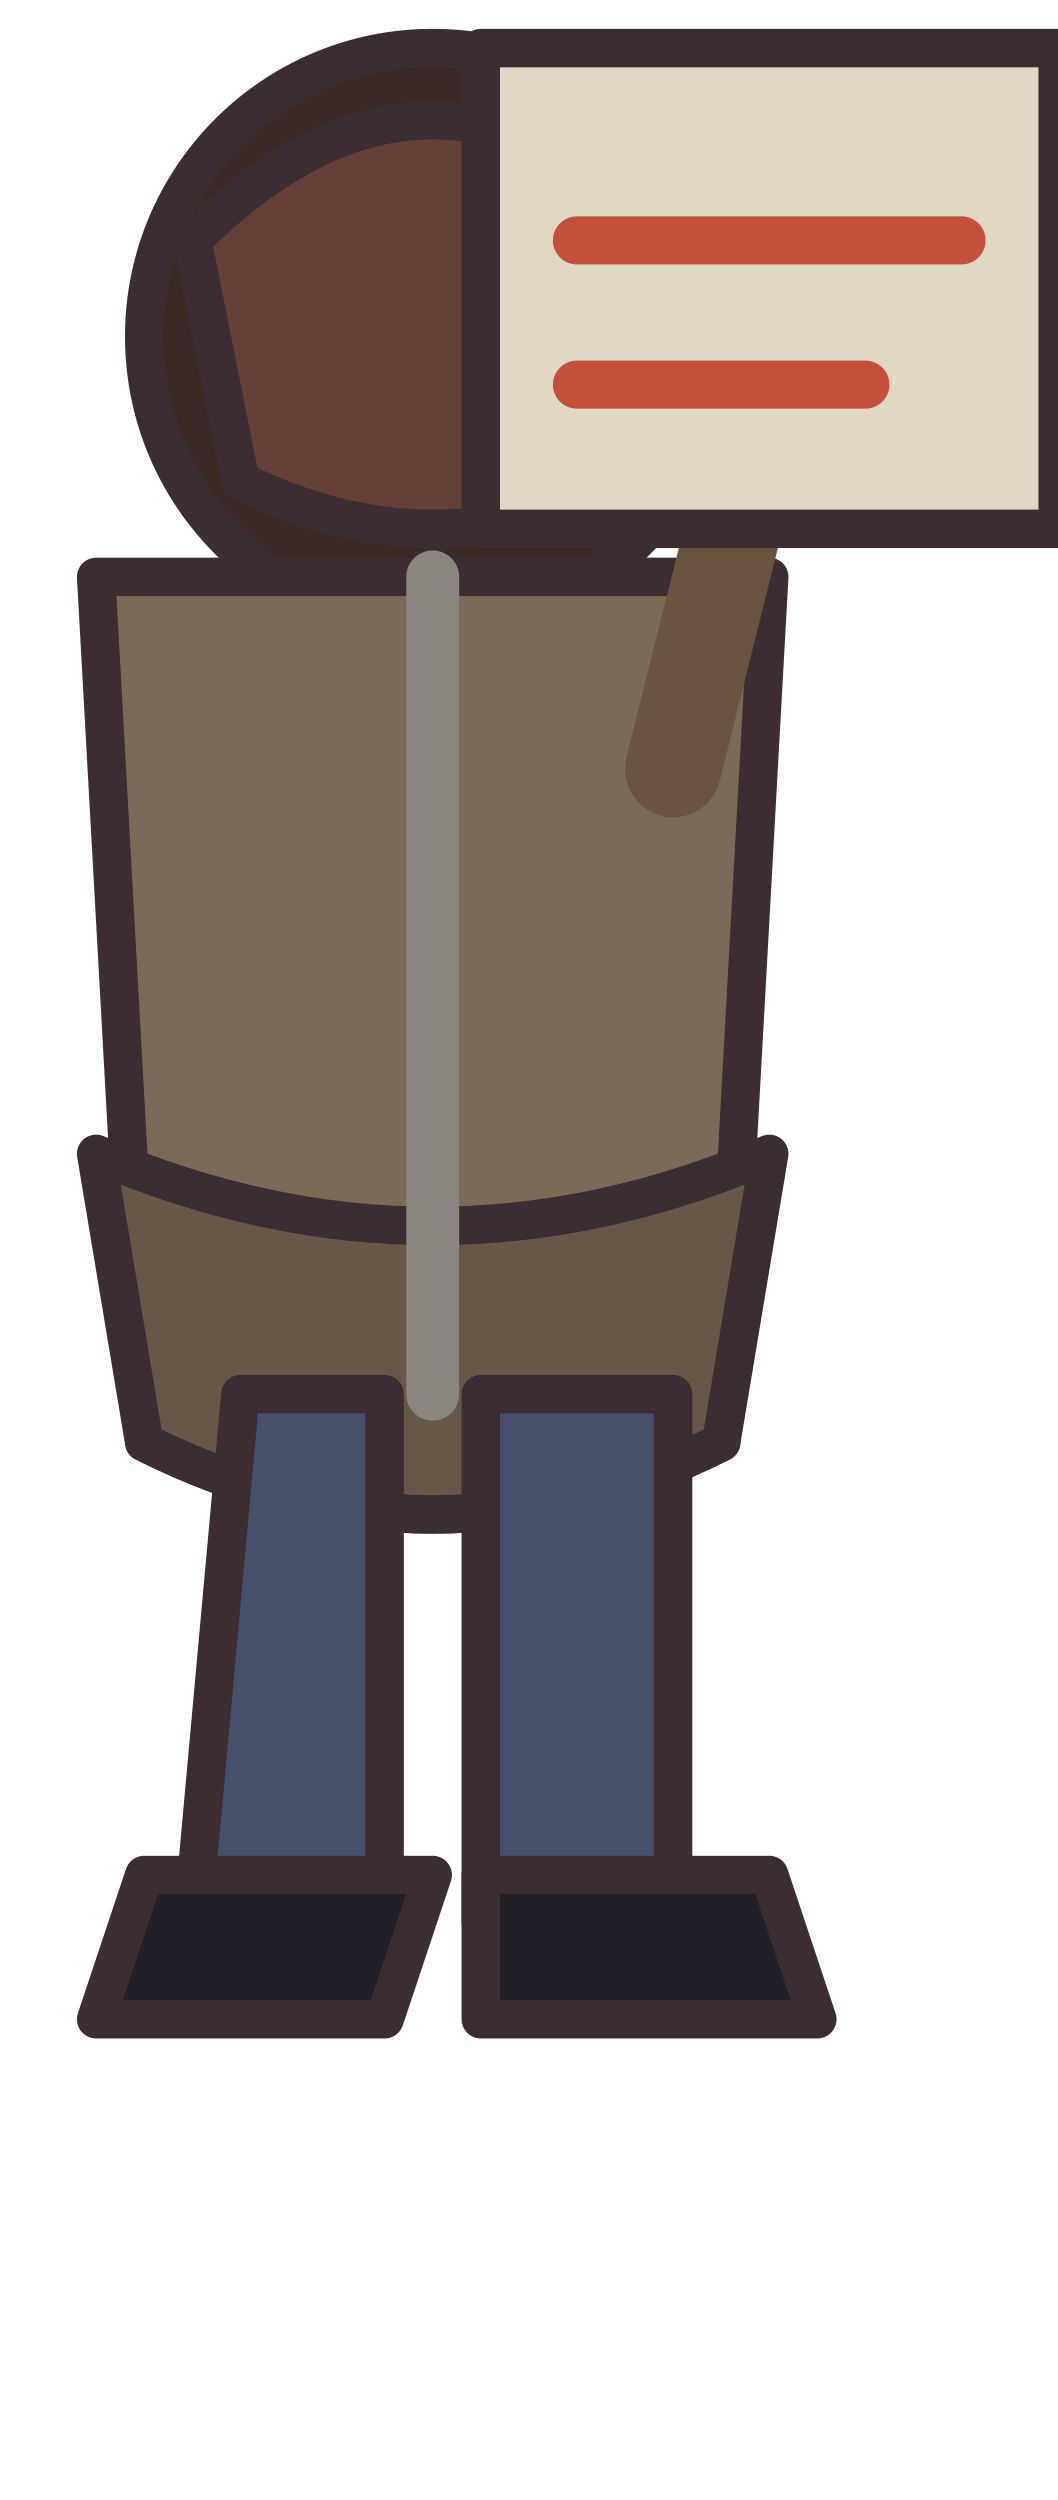
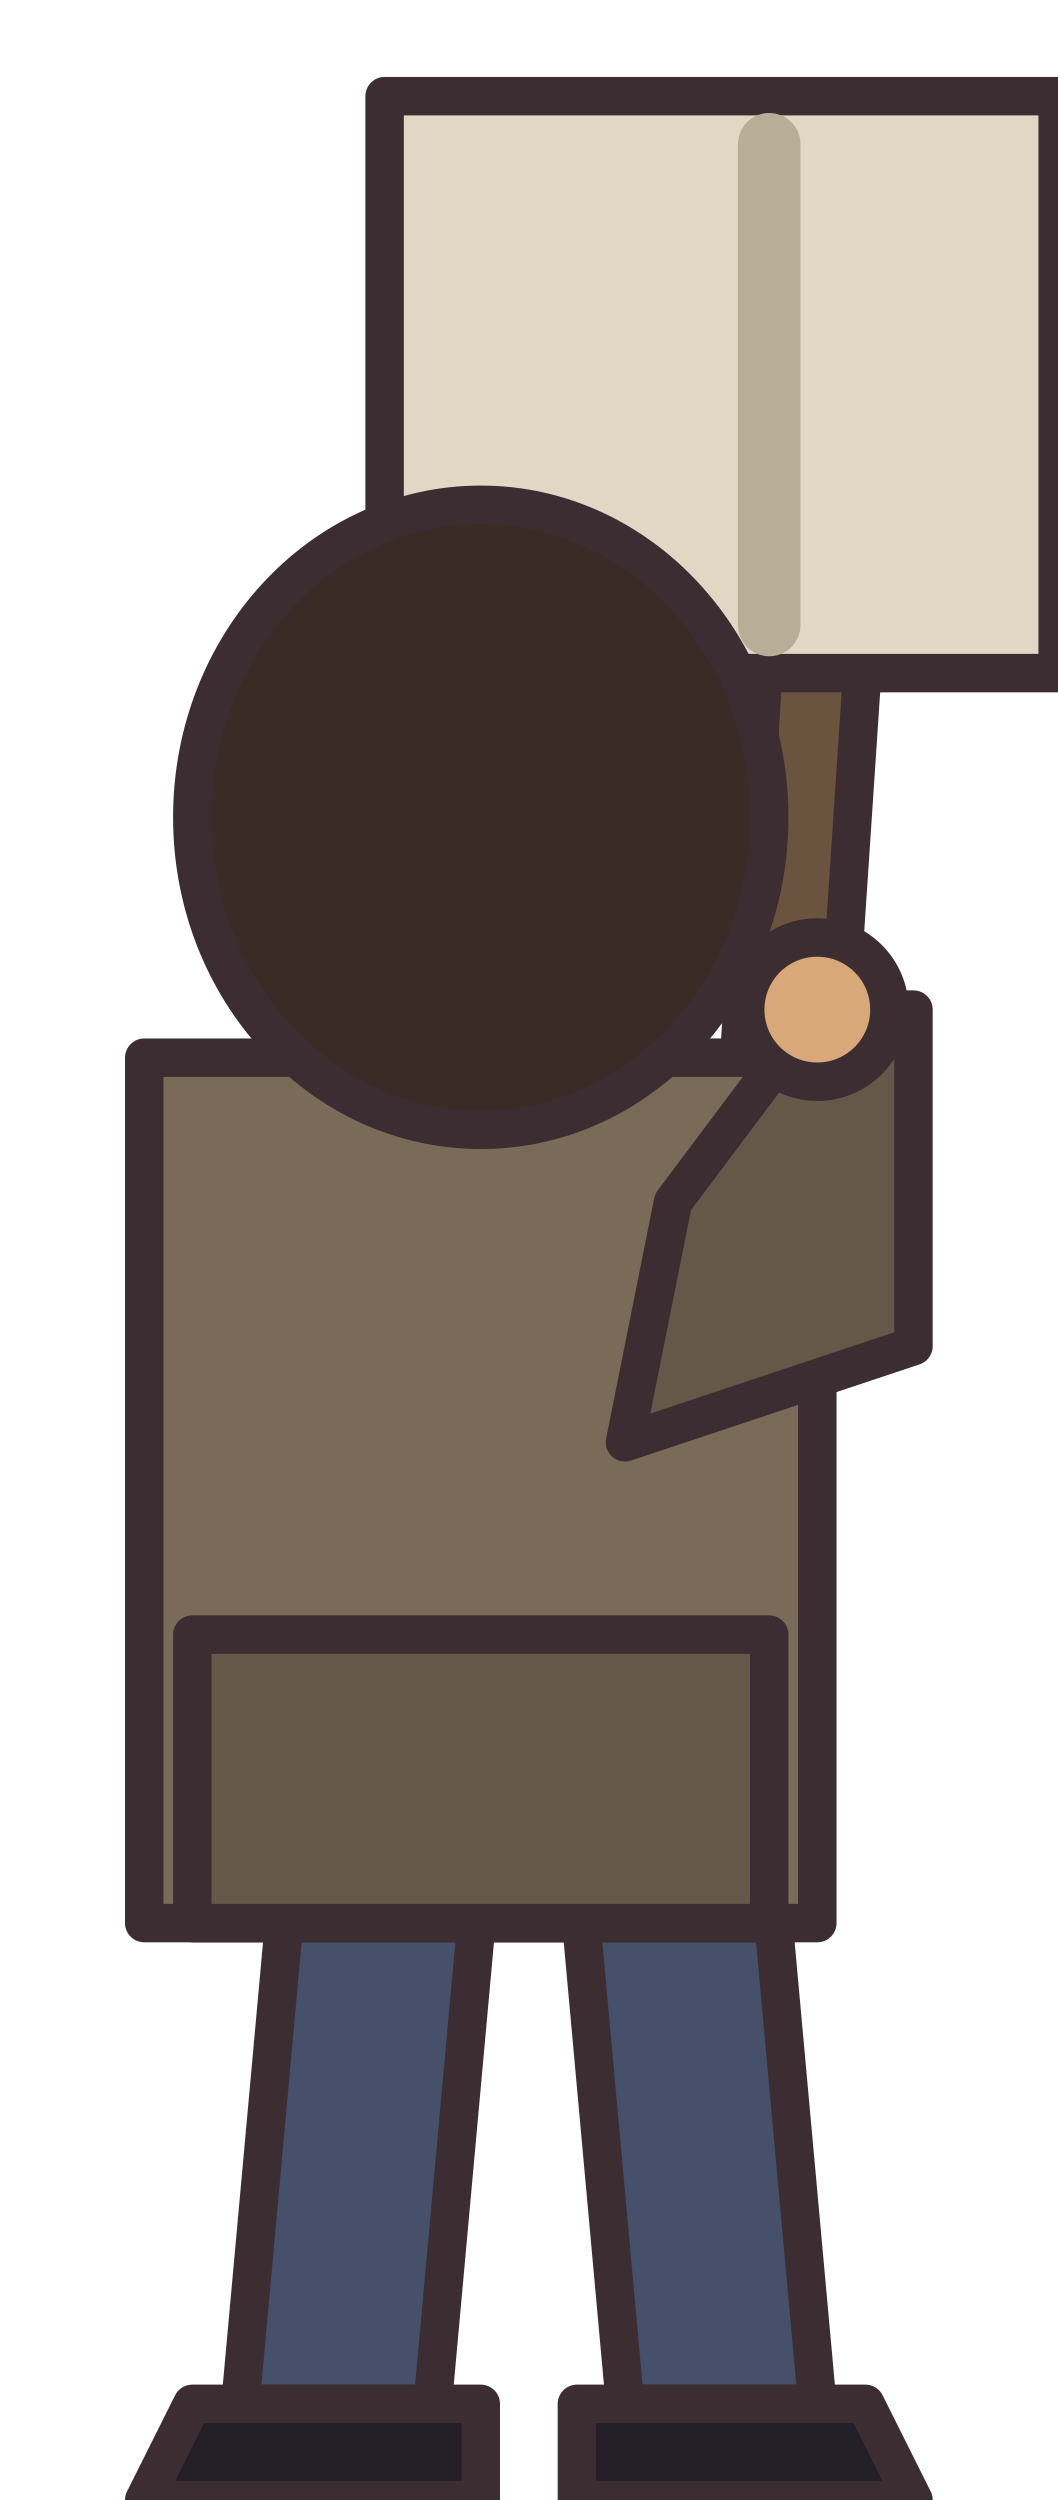
<svg xmlns="http://www.w3.org/2000/svg" width="22" height="52" viewBox="0 0 22 52" shape-rendering="geometricPrecision" stroke="#3b2d32" stroke-width="0.8" stroke-linejoin="round" stroke-linecap="round">
-   <circle cx="9" cy="7" r="6" fill="#3a2b26" />
-   <path d="M4 5 Q9 0 14 5 L13 10 Q9 12 5 10 Z" fill="#654039" />
-   <path d="M2 12 L16 12 L15 30 Q9 33 3 30 Z" fill="#7a6a58" />
-   <path d="M2 24 Q9 27 16 24 L15 30 Q9 33 3 30 Z" fill="#665849" />
-   <path d="M9 12 L9 29" stroke="#8b8580" stroke-width="1.1" />
-   <path d="M5 29 L8 29 L8 40 L4 40 Z M10 29 L14 29 L14 40 L10 40 Z" fill="#46506b" />
-   <path d="M3 39 L9 39 L8 42 L2 42 Z M10 39 L16 39 L17 42 L10 42 Z" fill="#221f28" />
-   <path d="M14 16 L17 4" stroke="#6b543f" stroke-width="2" />
-   <rect x="10" y="1" width="12" height="10" fill="#e0d8c4" />
-   <path d="M12 5 L20 5 M12 8 L18 8" stroke="#c4503c" stroke-width="1" />
+   <g transform="translate(10 0)">
+     <path d="M-4 39 L0 39 L-1 50 L-5 50Z M2 39 L6 39 L7 50 L3 50Z" fill="#46506b" />
+     <path d="M-6 50 L0 50 L0 52 L-7 52Z M2 50 L8 50 L9 52 L2 52Z" fill="#221f28" />
+   </g>
+   <path d="M16 12 L18 13 L17 28 L15 28Z" fill="#6b543f" />
+   <rect x="8" y="2" width="14" height="12" fill="#e0d8c4" />
+   <path d="M16 3 L16 13" fill="none" stroke="#b8ae98" stroke-width="1.3" />
+   <g transform="translate(10 22)">
+     <path d="M-7 0 L7 0 L7 18 L-7 18Z" fill="#7a6a58" />
+     <path d="M-6 12 L6 12 L6 18 L-6 18Z" fill="#665849" />
+   </g>
+   <path d="M14 25 L17 21 L19 21 L19 28 L13 30Z" fill="#665849" />
+   <circle cx="17" cy="21" r="1.5" fill="#d9a878" />
+   <g transform="translate(10 17)">
+     <ellipse cx="0" cy="0" rx="6" ry="6.5" fill="#3a2b26" />
+     <path d="M-4 2 Q0 6 4 2" fill="none" stroke="#3a2b26" stroke-width="0.8" />
+   </g>
</svg>
